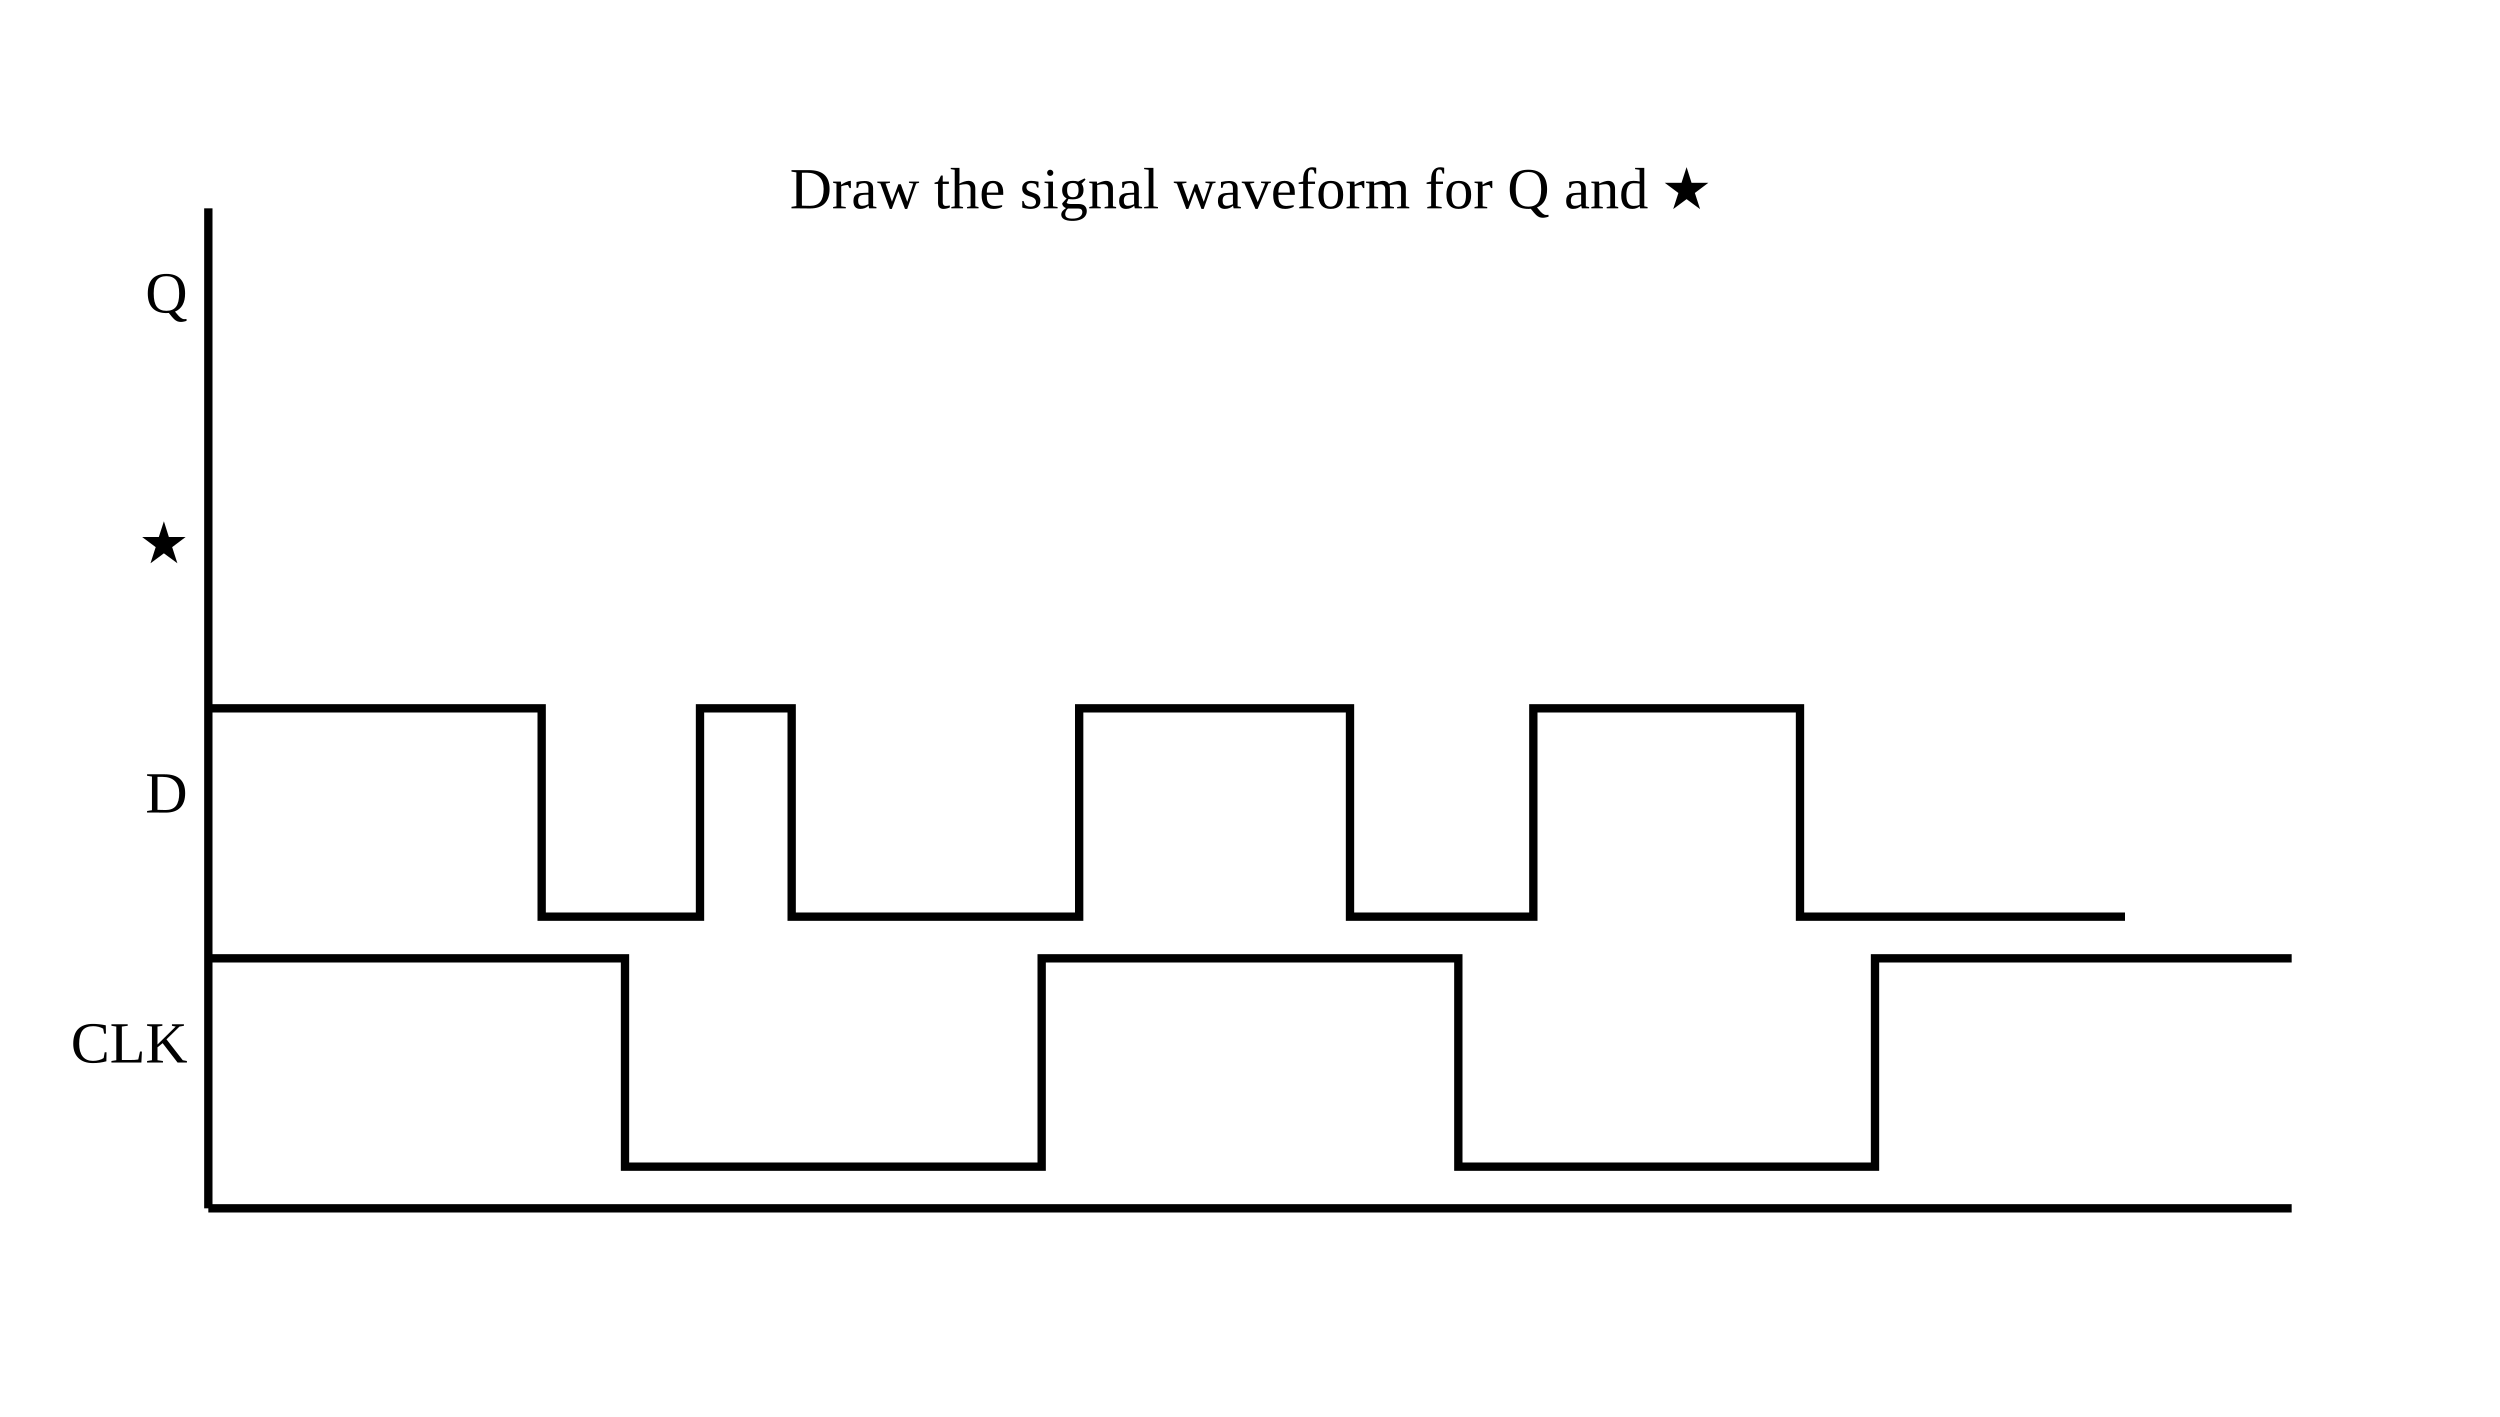
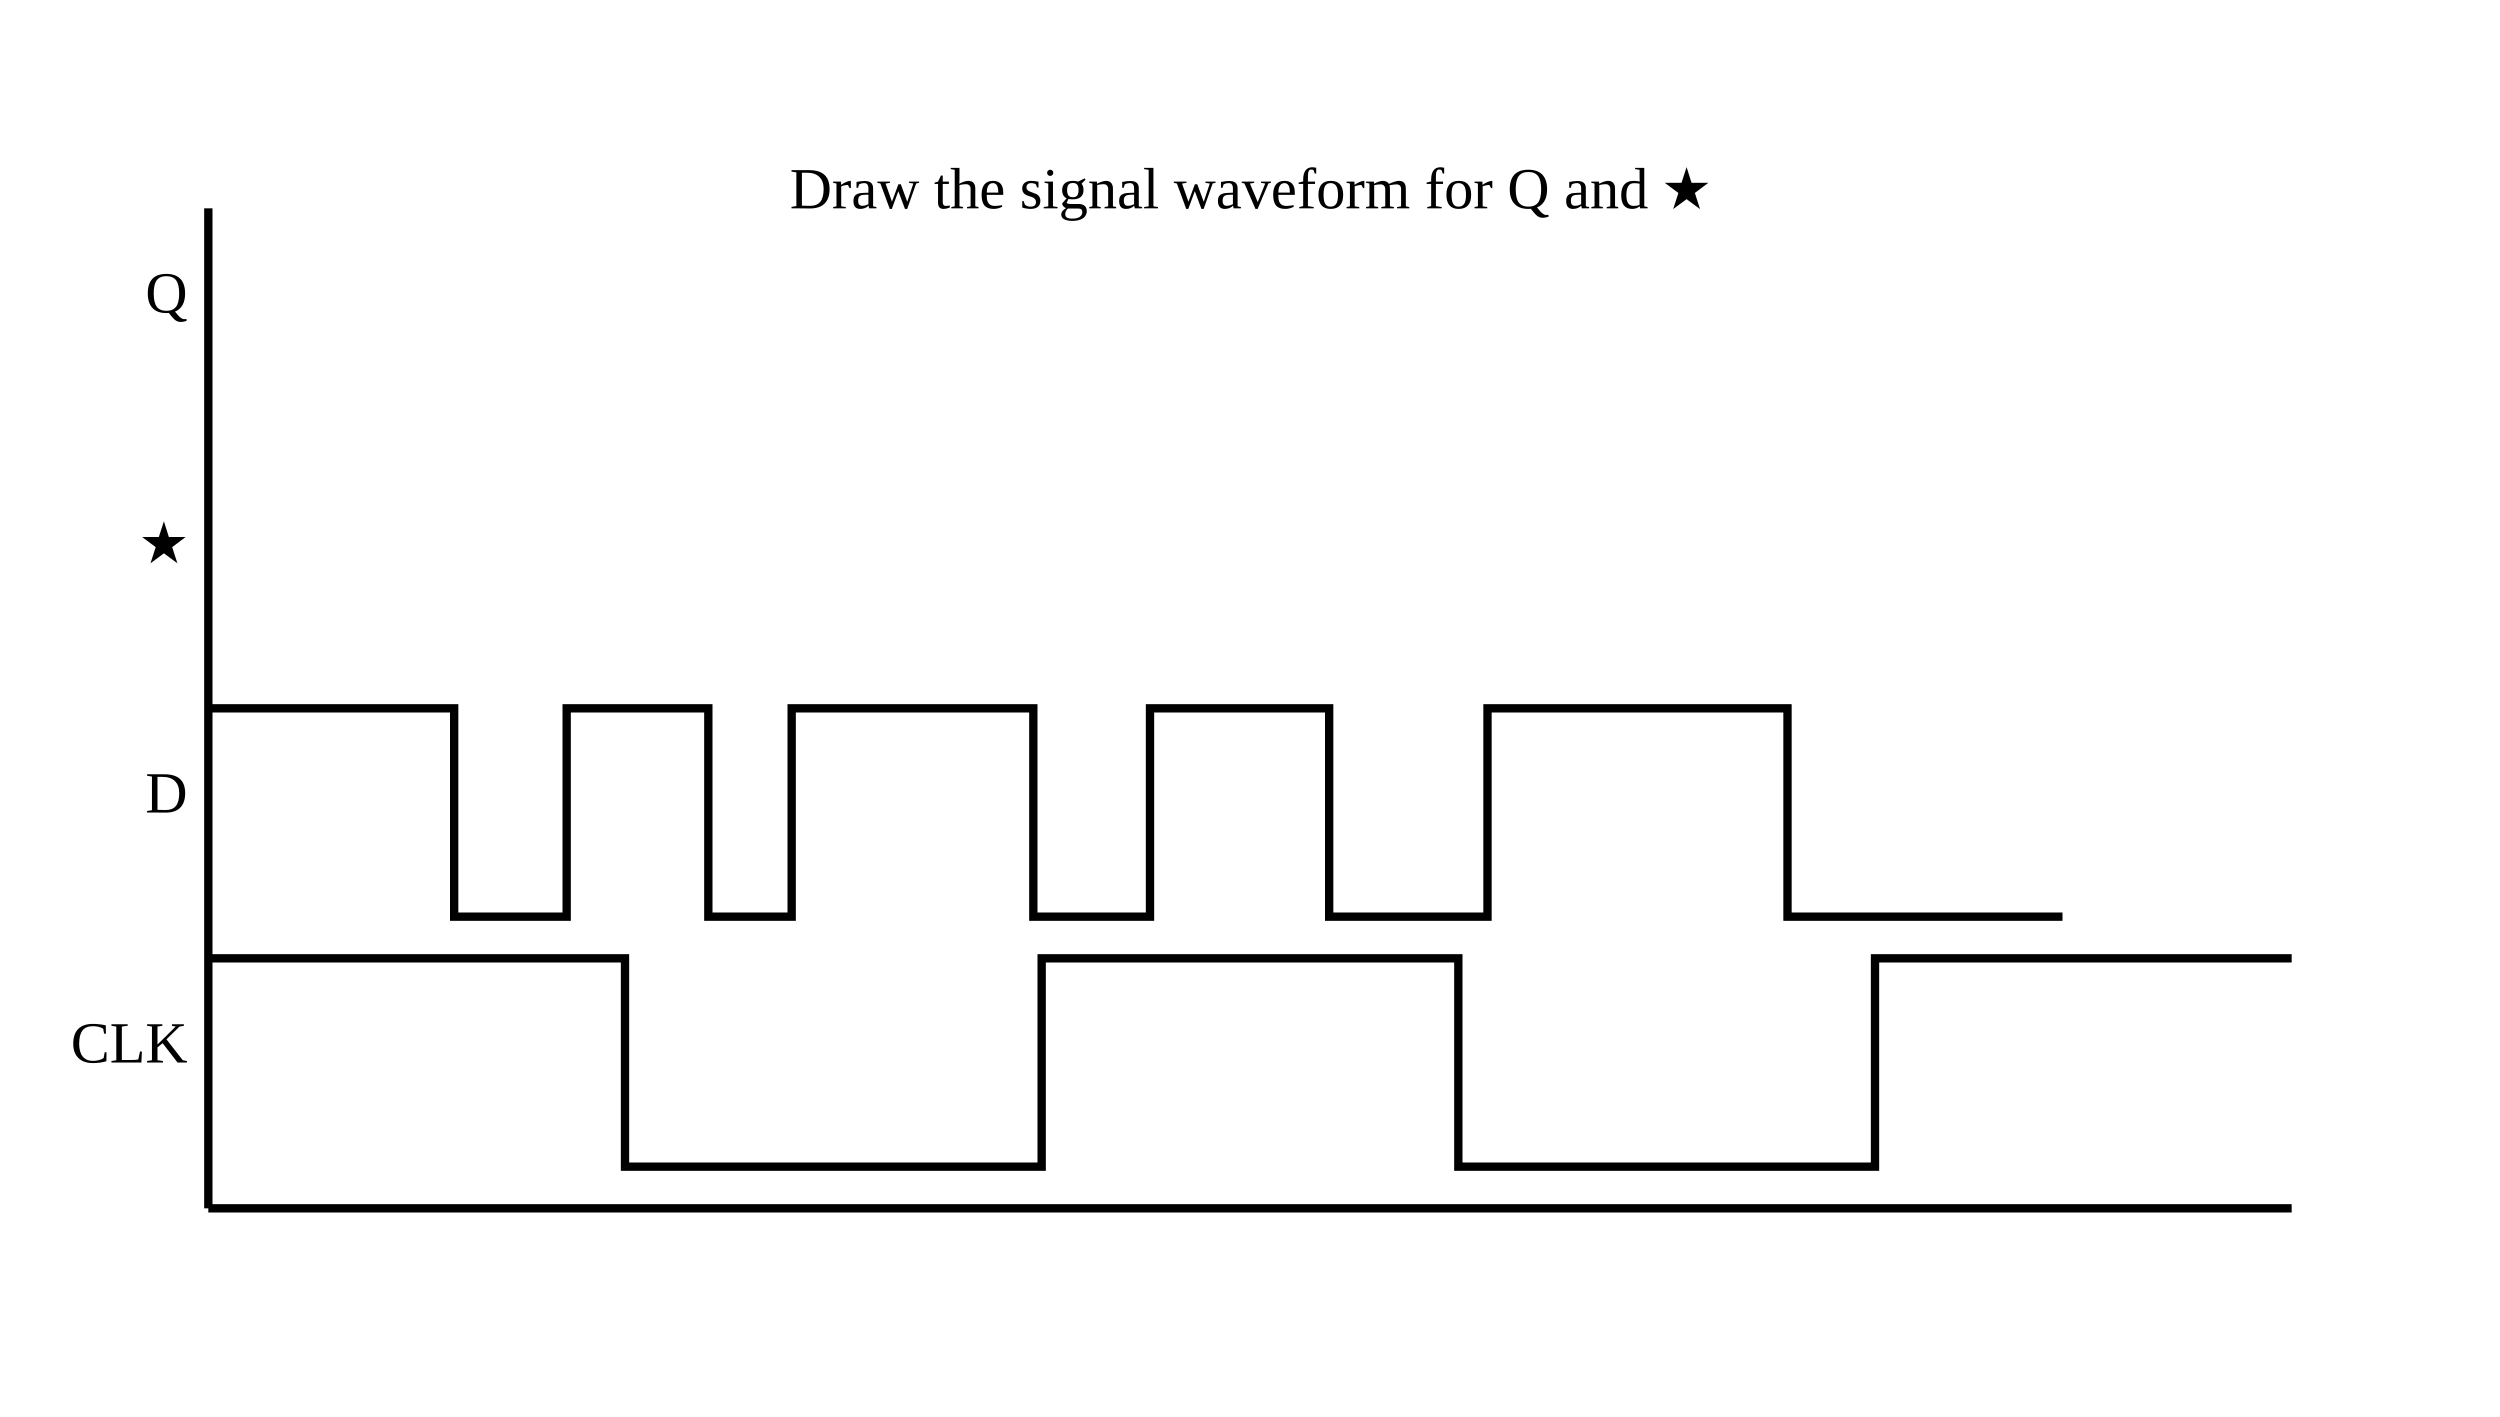
<svg xmlns="http://www.w3.org/2000/svg" baseProfile="full" height="340" version="1.1" width="600">
  <defs />
  <line stroke="black" stroke-width="2" x1="50" x2="550" y1="290" y2="290" />
  <line stroke="black" stroke-width="2" x1="50" x2="50" y1="50" y2="290" />
  <text font-size="14" text-anchor="end" x="45" y="75.0">Q</text>
  <text font-size="14" text-anchor="end" x="45" y="135.0">★</text>
  <text font-size="14" text-anchor="end" x="45" y="195.0">D</text>
  <text font-size="14" text-anchor="end" x="45" y="255.0">CLK</text>
-   <path d="M 50 170 L 50 170 L 130 170 L 130 220 L 168 220 L 168 170 L 190 170 L 190 220 L 259 220 L 259 170 L 324 170 L 324 220 L 368 220 L 368 170 L 432 170 L 432 220 L 510 220" fill="none" stroke="black" stroke-width="2" />
+   <path d="M 50 170 L 50 170 L 109 170 L 109 220 L 136 220 L 136 170 L 170 170 L 170 220 L 190 220 L 190 170 L 248 170 L 248 220 L 276 220 L 276 170 L 319 170 L 319 220 L 357 220 L 357 170 L 429 170 L 429 220 L 495 220" fill="none" stroke="black" stroke-width="2" />
  <path d="M 50 230 L 50 230 L 150 230 L 150 280 L 250 280 L 250 230 L 350 230 L 350 280 L 450 280 L 450 230 L 550 230" fill="none" stroke="black" stroke-width="2" />
  <text font-size="14" text-anchor="middle" x="300.0" y="50">Draw the signal waveform for Q and ★</text>
</svg>
